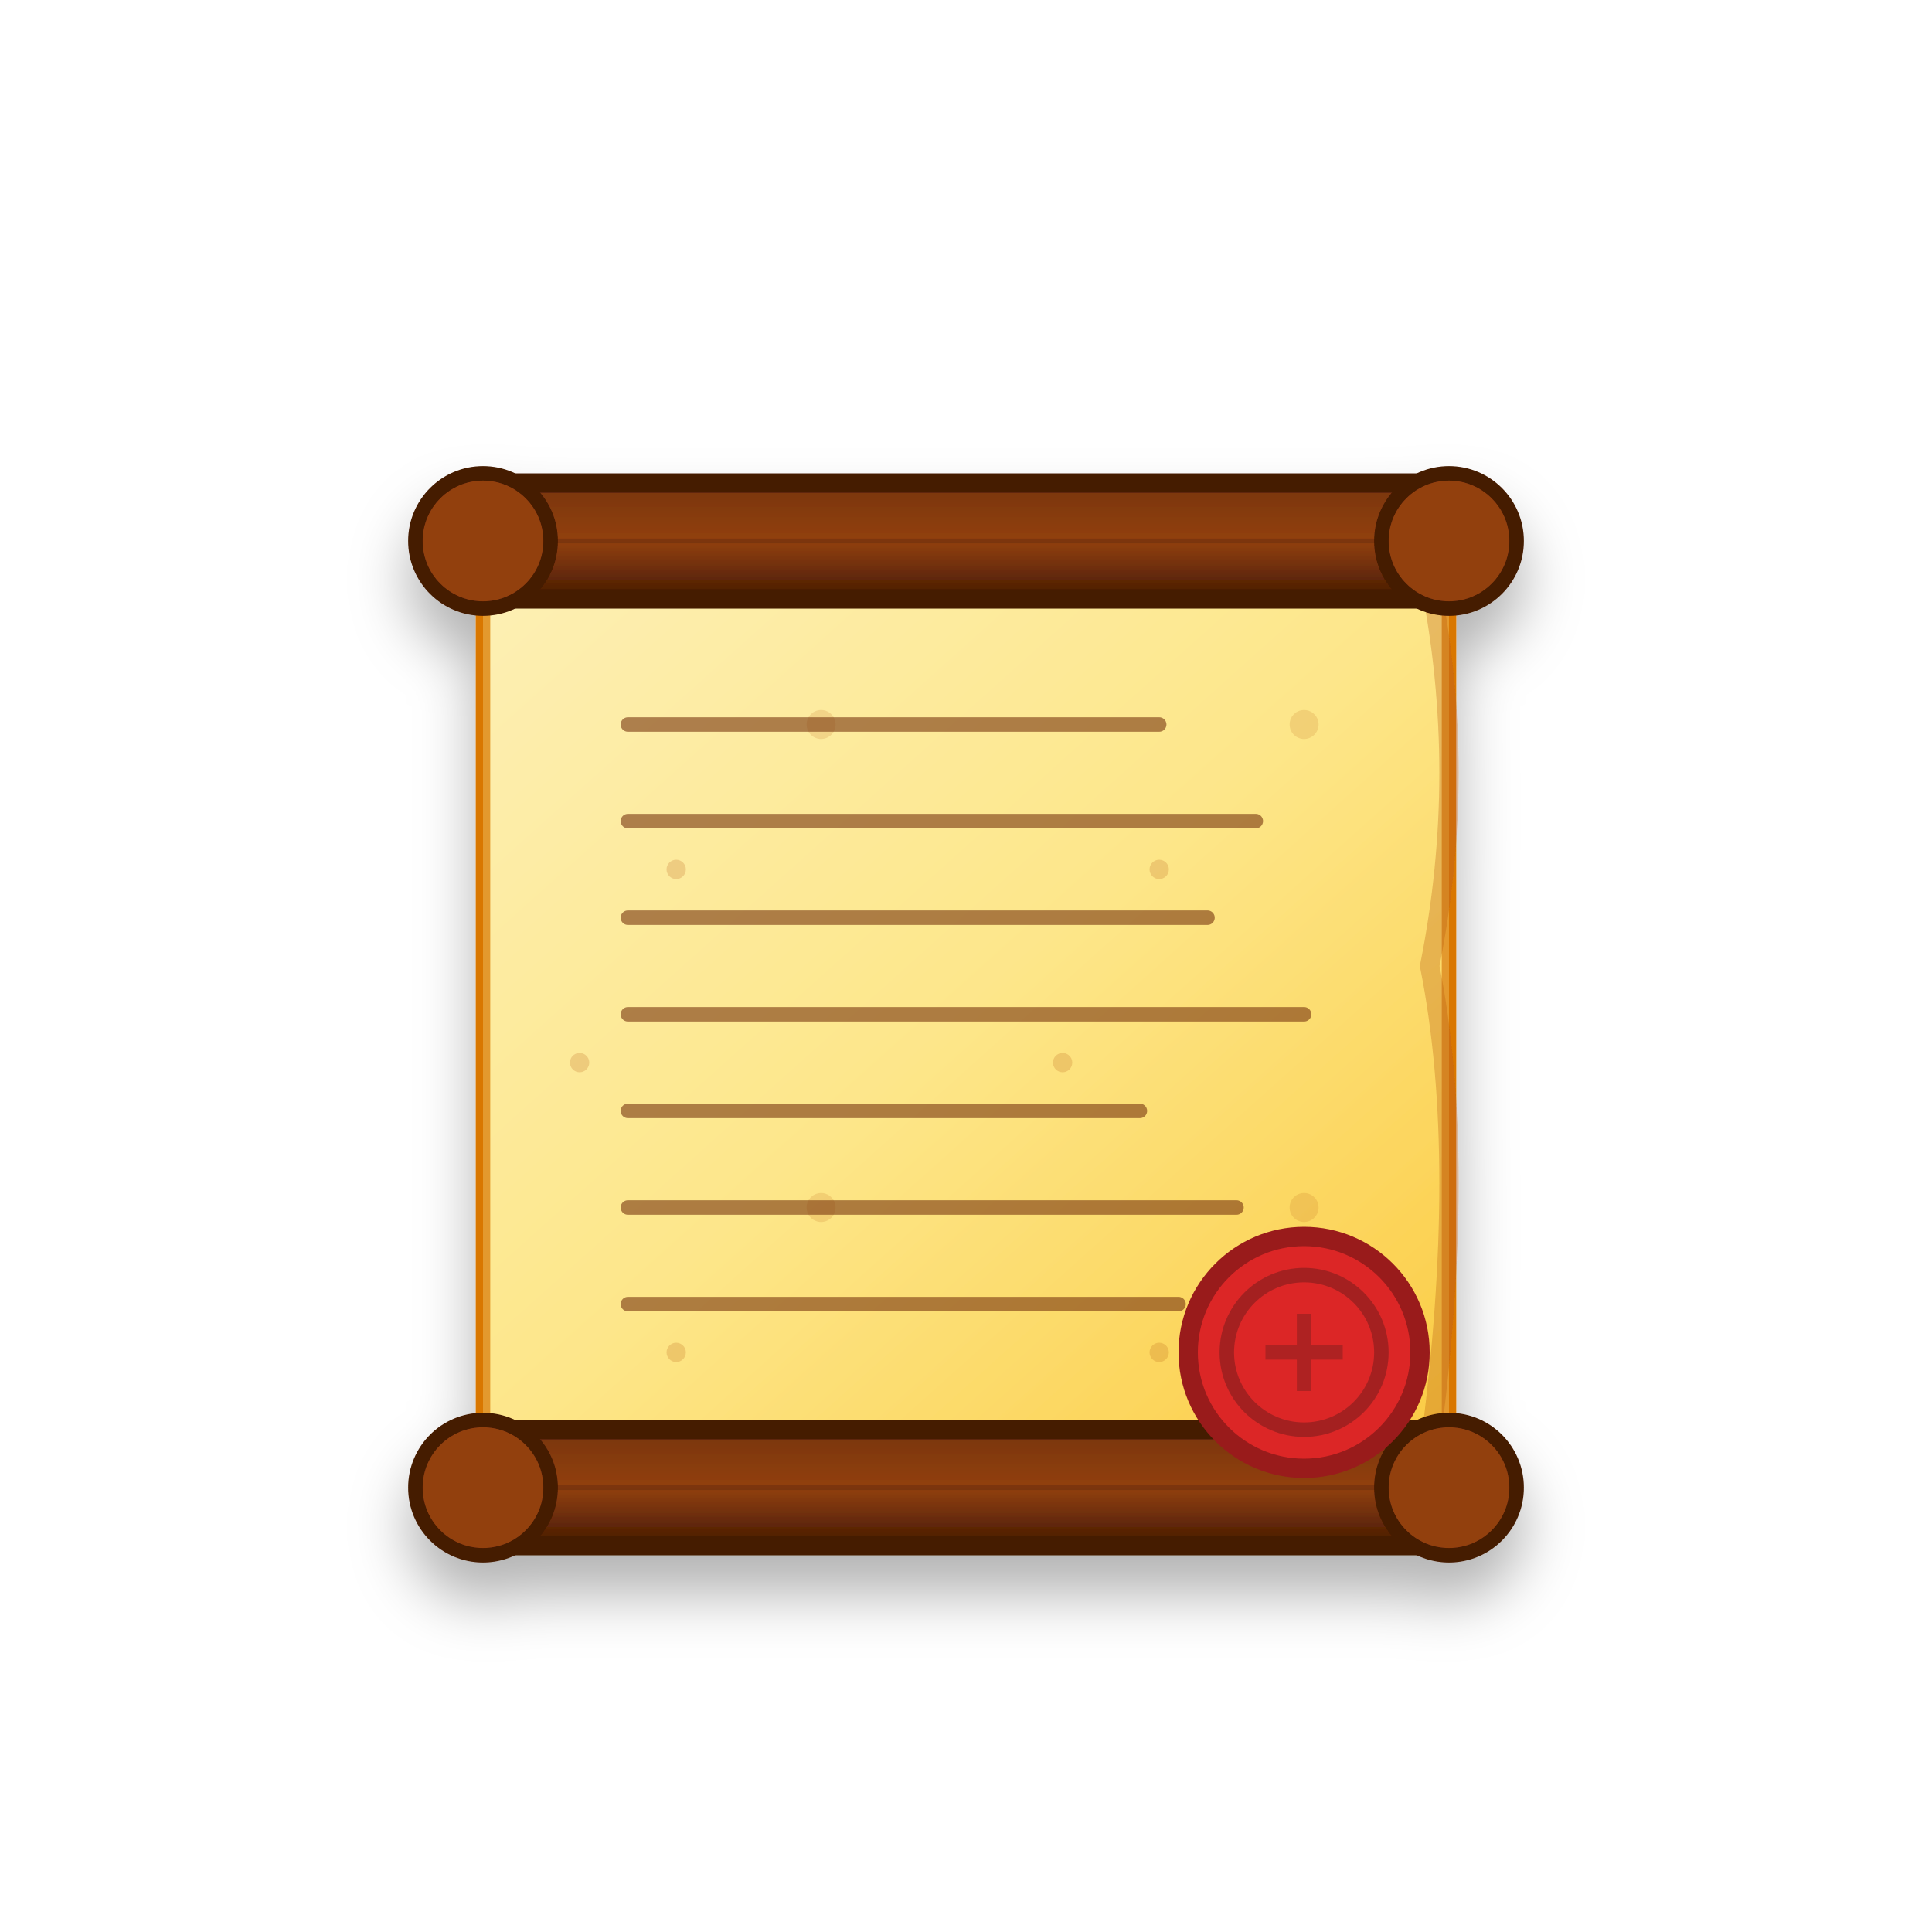
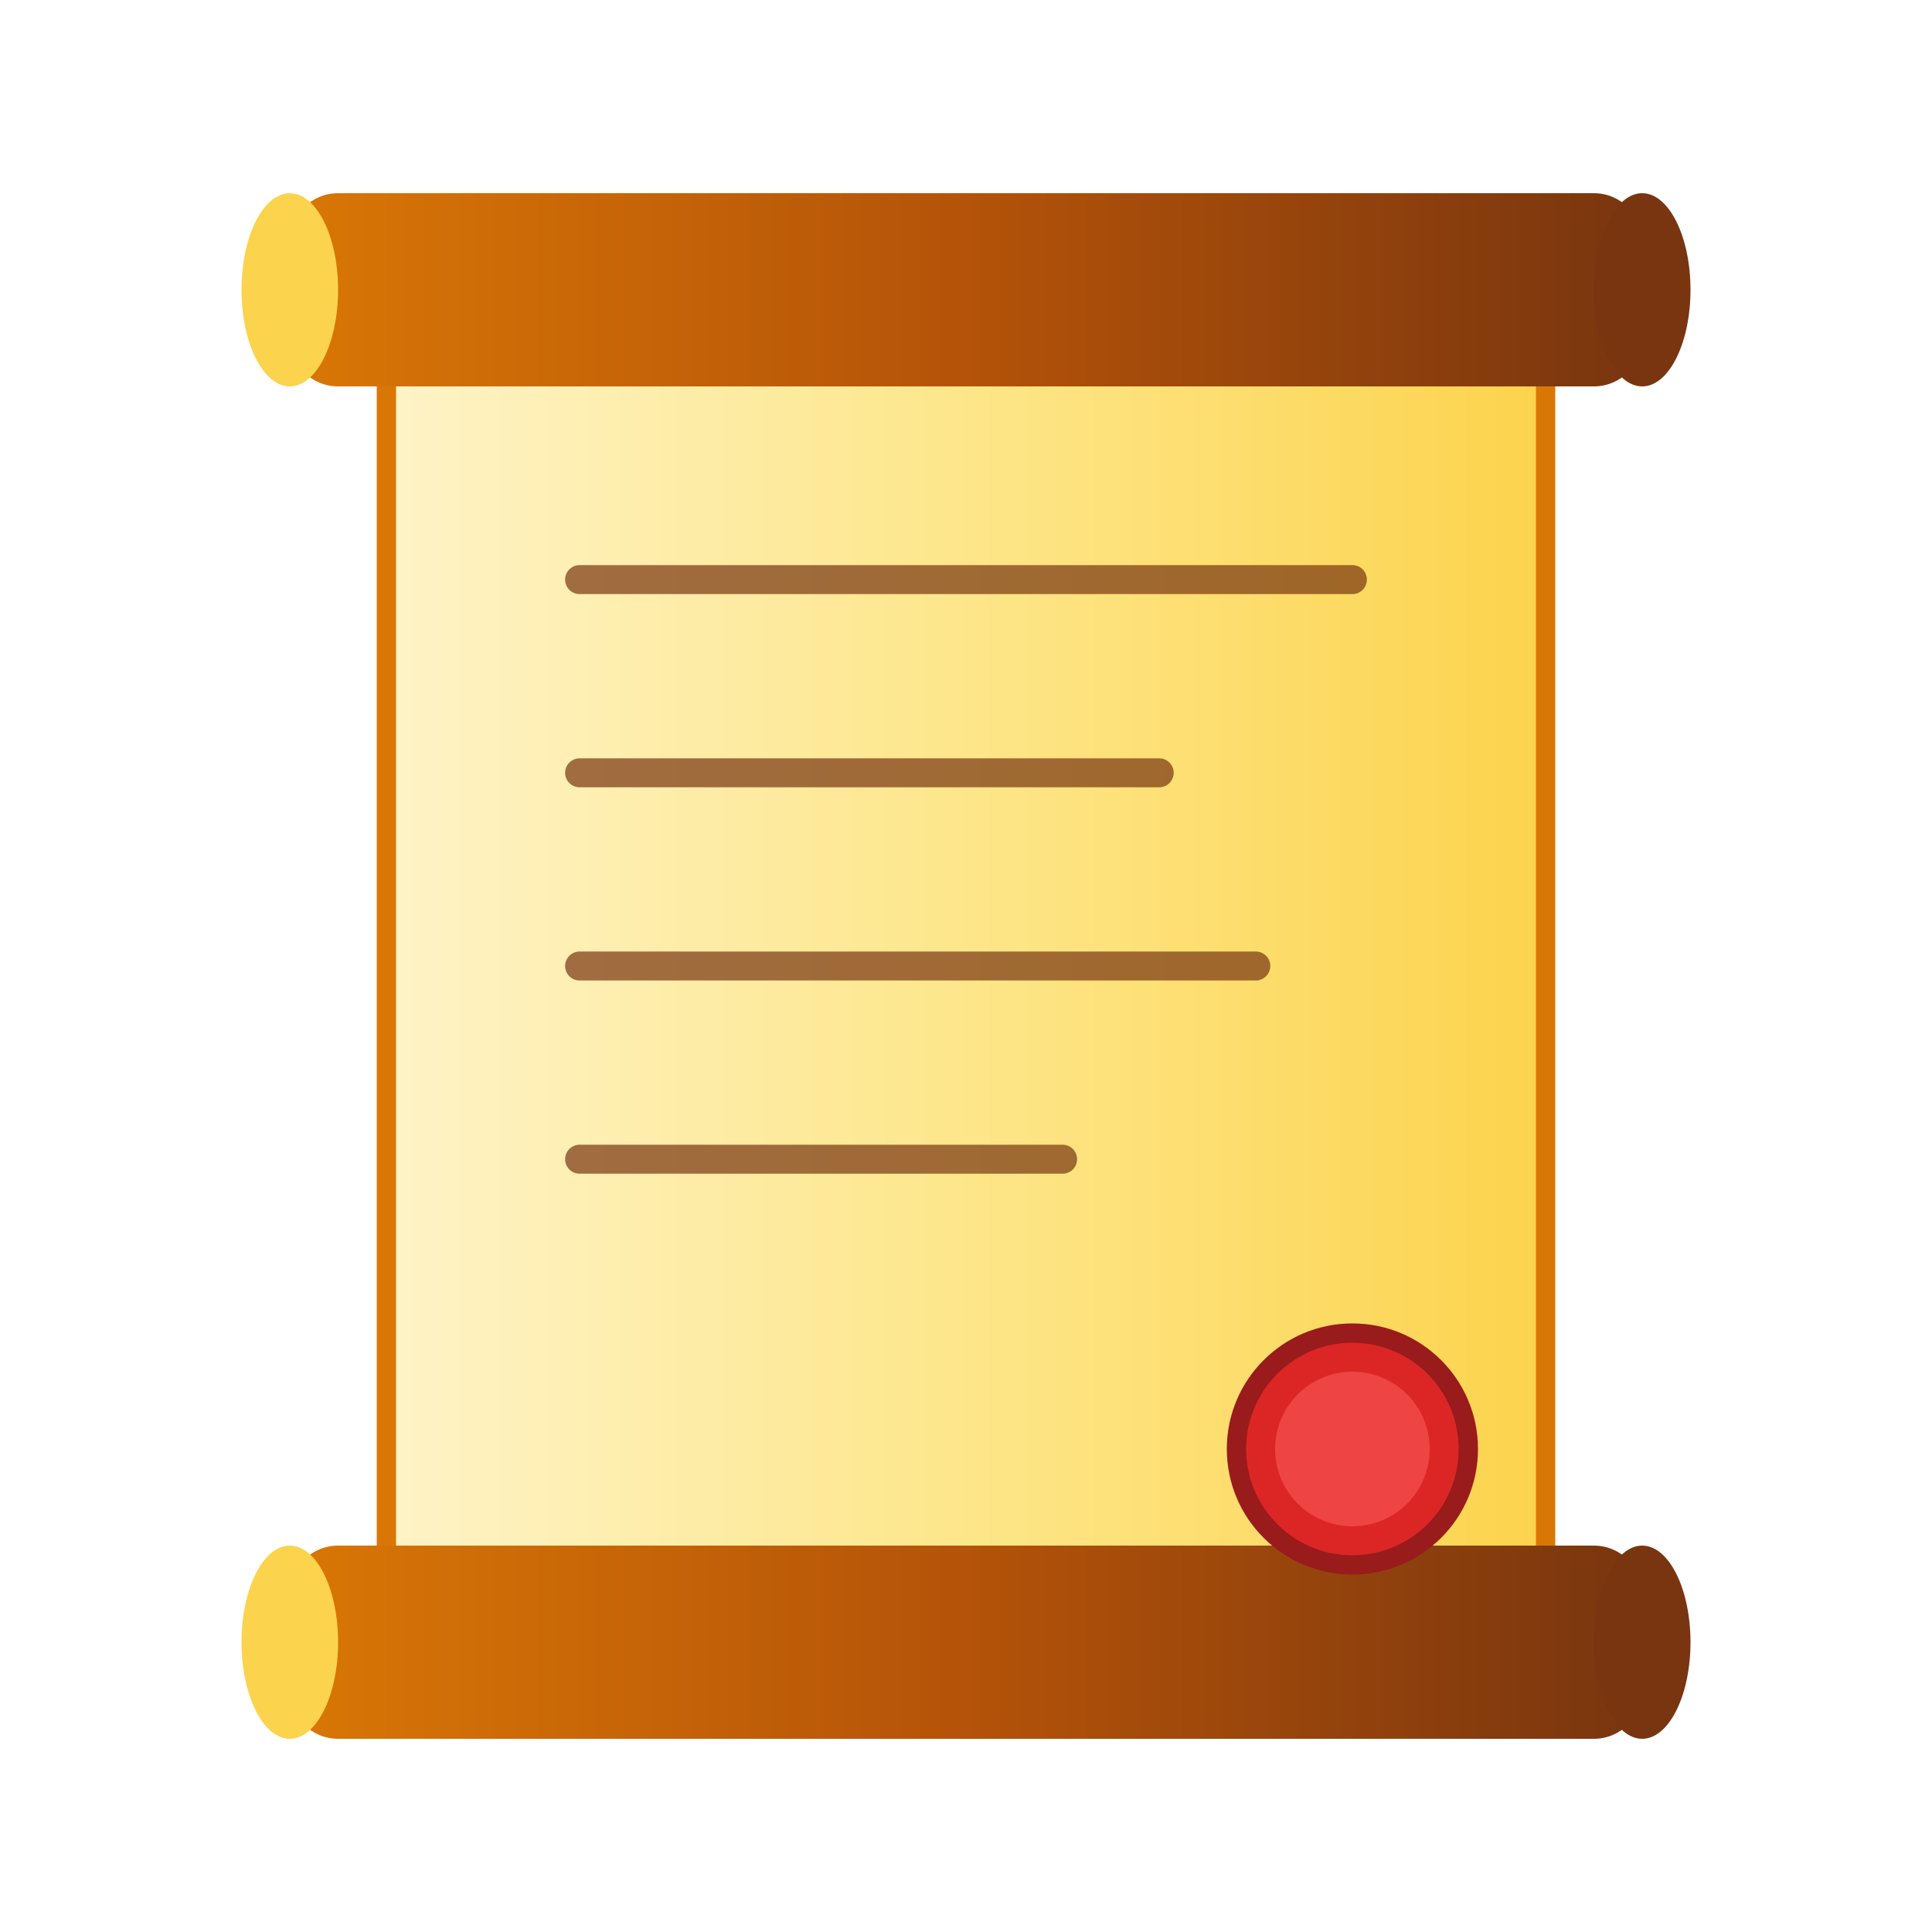
<svg xmlns="http://www.w3.org/2000/svg" viewBox="0 0 200 200" width="200" height="200">
  <defs>
-     <linearGradient id="parchmentGradient" x1="0%" y1="0%" x2="100%" y2="100%">
+     <linearGradient id="parchmentGradient" x1="0%" y1="0%" x2="100%" y2="0%">
      <stop offset="0%" style="stop-color:#fef3c7;stop-opacity:1" />
      <stop offset="50%" style="stop-color:#fde68a;stop-opacity:1" />
-       <stop offset="100%" style="stop-color:#fbbf24;stop-opacity:1" />
+       <stop offset="100%" style="stop-color:#fcd34d;stop-opacity:1" />
    </linearGradient>
-     <linearGradient id="edgeGradient" x1="0%" y1="0%" x2="0%" y2="100%">
-       <stop offset="0%" style="stop-color:#78350f;stop-opacity:1" />
-       <stop offset="50%" style="stop-color:#92400e;stop-opacity:1" />
-       <stop offset="100%" style="stop-color:#451a03;stop-opacity:1" />
+     <linearGradient id="rollGradient" x1="0%" y1="0%" x2="100%" y2="0%">
+       <stop offset="0%" style="stop-color:#d97706;stop-opacity:1" />
+       <stop offset="50%" style="stop-color:#b45309;stop-opacity:1" />
+       <stop offset="100%" style="stop-color:#78350f;stop-opacity:1" />
    </linearGradient>
-     <filter id="scrollShadow">
-       <feDropShadow dx="0" dy="4" stdDeviation="3" flood-opacity="0.3" />
-     </filter>
-     <pattern id="oldPaper" patternUnits="userSpaceOnUse" width="50" height="50">
-       <rect width="50" height="50" fill="#fde68a" opacity="0.3" />
-       <circle cx="10" cy="10" r="1" fill="#b45309" opacity="0.2" />
-       <circle cx="35" cy="25" r="1.5" fill="#b45309" opacity="0.15" />
-       <circle cx="20" cy="40" r="1" fill="#b45309" opacity="0.2" />
-     </pattern>
  </defs>
-   <g id="scroll" filter="url(#scrollShadow)">
-     <rect x="50" y="60" width="100" height="90" fill="url(#parchmentGradient)" stroke="#d97706" stroke-width="1.5" rx="3" />
-     <rect x="50" y="60" width="100" height="90" fill="url(#oldPaper)" rx="3" />
-     <path d="M 148 60 Q 152 80 148 100 Q 152 120 148 150" fill="none" stroke="#b45309" stroke-width="2" opacity="0.3" />
-     <g id="topRod">
-       <rect x="45" y="50" width="110" height="12" fill="url(#edgeGradient)" stroke="#451a03" stroke-width="2" rx="6" />
-       <line x1="50" y1="56" x2="150" y2="56" stroke="#451a03" stroke-width="0.5" opacity="0.3" />
-       <circle cx="50" cy="56" r="7" fill="#92400e" stroke="#451a03" stroke-width="1.5" />
-       <circle cx="150" cy="56" r="7" fill="#92400e" stroke="#451a03" stroke-width="1.5" />
+   <g transform="translate(100, 100)">
+     <path d="M -60,-70 Q 0,-80 60,-70 L 60,70 Q 0,80 -60,70 Z" fill="url(#parchmentGradient)" stroke="#d97706" stroke-width="2" />
+     <g transform="translate(0, -70)">
+       <rect x="-70" y="-10" width="140" height="20" rx="5" fill="url(#rollGradient)" />
+       <ellipse cx="-70" cy="0" rx="5" ry="10" fill="#fcd34d" />
+       <ellipse cx="70" cy="0" rx="5" ry="10" fill="#78350f" />
    </g>
-     <g id="bottomRod">
-       <rect x="45" y="148" width="110" height="12" fill="url(#edgeGradient)" stroke="#451a03" stroke-width="2" rx="6" />
-       <line x1="50" y1="154" x2="150" y2="154" stroke="#451a03" stroke-width="0.5" opacity="0.3" />
-       <circle cx="50" cy="154" r="7" fill="#92400e" stroke="#451a03" stroke-width="1.5" />
-       <circle cx="150" cy="154" r="7" fill="#92400e" stroke="#451a03" stroke-width="1.5" />
+     <g transform="translate(0, 70)">
+       <rect x="-70" y="-10" width="140" height="20" rx="5" fill="url(#rollGradient)" />
+       <ellipse cx="-70" cy="0" rx="5" ry="10" fill="#fcd34d" />
+       <ellipse cx="70" cy="0" rx="5" ry="10" fill="#78350f" />
+     </g>
+     <g stroke="#78350f" stroke-width="3" stroke-linecap="round" opacity="0.7">
+       <line x1="-40" y1="-40" x2="40" y2="-40">
+         <animate attributeName="x2" values="-40;40" dur="2s" repeatCount="indefinite" />
+         <animate attributeName="opacity" values="0;0.7;0.7" dur="2s" repeatCount="indefinite" />
+       </line>
+       <line x1="-40" y1="-20" x2="20" y2="-20">
+         <animate attributeName="x2" values="-40;20" dur="2s" begin="0.5s" repeatCount="indefinite" />
+         <animate attributeName="opacity" values="0;0.7;0.7" dur="2s" begin="0.5s" repeatCount="indefinite" />
+       </line>
+       <line x1="-40" y1="0" x2="30" y2="0">
+         <animate attributeName="x2" values="-40;30" dur="2s" begin="1s" repeatCount="indefinite" />
+         <animate attributeName="opacity" values="0;0.7;0.7" dur="2s" begin="1s" repeatCount="indefinite" />
+       </line>
+       <line x1="-40" y1="20" x2="10" y2="20">
+         <animate attributeName="x2" values="-40;10" dur="2s" begin="1.5s" repeatCount="indefinite" />
+         <animate attributeName="opacity" values="0;0.7;0.7" dur="2s" begin="1.5s" repeatCount="indefinite" />
+       </line>
+     </g>
+     <g transform="translate(40, 50)">
+       <circle r="12" fill="#dc2626" stroke="#991b1b" stroke-width="2" />
+       <circle r="8" fill="#ef4444" />
    </g>
  </g>
-   <g id="text" stroke="#78350f" stroke-width="1.5" fill="none" opacity="0.6" stroke-linecap="round">
-     <line x1="65" y1="75" x2="120" y2="75">
-       <animate attributeName="opacity" values="0;0.6;0.6" dur="2s" fill="freeze" />
-     </line>
-     <line x1="65" y1="85" x2="130" y2="85">
-       <animate attributeName="opacity" values="0;0.6;0.6" dur="2s" begin="0.3s" fill="freeze" />
-     </line>
-     <line x1="65" y1="95" x2="125" y2="95">
-       <animate attributeName="opacity" values="0;0.6;0.6" dur="2s" begin="0.6s" fill="freeze" />
-     </line>
-     <line x1="65" y1="105" x2="135" y2="105">
-       <animate attributeName="opacity" values="0;0.6;0.6" dur="2s" begin="0.9s" fill="freeze" />
-     </line>
-     <line x1="65" y1="115" x2="118" y2="115">
-       <animate attributeName="opacity" values="0;0.6;0.6" dur="2s" begin="1.2s" fill="freeze" />
-     </line>
-     <line x1="65" y1="125" x2="128" y2="125">
-       <animate attributeName="opacity" values="0;0.6;0.6" dur="2s" begin="1.5s" fill="freeze" />
-     </line>
-     <line x1="65" y1="135" x2="122" y2="135">
-       <animate attributeName="opacity" values="0;0.6;0.6" dur="2s" begin="1.8s" fill="freeze" />
-     </line>
-   </g>
-   <g id="seal" transform="translate(135, 140)">
-     <circle r="12" fill="#dc2626" stroke="#991b1b" stroke-width="2">
-       <animate attributeName="opacity" values="0;1" dur="1s" begin="2s" fill="freeze" />
-     </circle>
-     <circle r="8" fill="none" stroke="#7f1d1d" stroke-width="1.5" opacity="0.6">
-       <animate attributeName="opacity" values="0;0.6" dur="1s" begin="2s" fill="freeze" />
-     </circle>
-     <g stroke="#7f1d1d" stroke-width="1.5" opacity="0.5">
-       <line x1="-4" y1="0" x2="4" y2="0">
-         <animate attributeName="opacity" values="0;0.5" dur="1s" begin="2s" fill="freeze" />
-       </line>
-       <line x1="0" y1="-4" x2="0" y2="4">
-         <animate attributeName="opacity" values="0;0.5" dur="1s" begin="2s" fill="freeze" />
-       </line>
-     </g>
-   </g>
-   <g id="quill" transform="translate(80, 70)" opacity="0">
-     <path d="M 0 0 Q -5 -15 -8 -25 L -6 -25 Q -3 -15 2 0 Z" fill="#475569" stroke="#1e293b" stroke-width="0.5" />
-     <path d="M -6 -20 Q -9 -18 -8 -15" stroke="#64748b" stroke-width="0.5" fill="none" />
-     <path d="M -5 -15 Q -8 -13 -7 -10" stroke="#64748b" stroke-width="0.5" fill="none" />
-     <path d="M 0 0 L 1 3 L -1 3 Z" fill="#1e293b" />
-     <animateMotion path="M 0 0 L 40 0 L 40 10 L 5 10 L 5 20 L 45 20" dur="4s" begin="0s" fill="freeze" />
-     <animate attributeName="opacity" values="0;1;1;1;0" dur="4s" begin="0s" fill="freeze" />
-   </g>
-   <animateTransform attributeName="transform" type="rotate" values="0 100 100; 1 100 100; 0 100 100; -1 100 100; 0 100 100" dur="6s" repeatCount="indefinite" additive="sum" />
-   <animateTransform attributeName="transform" type="translate" values="0,0; 0,-2; 0,0" dur="4s" repeatCount="indefinite" additive="sum" />
</svg>
